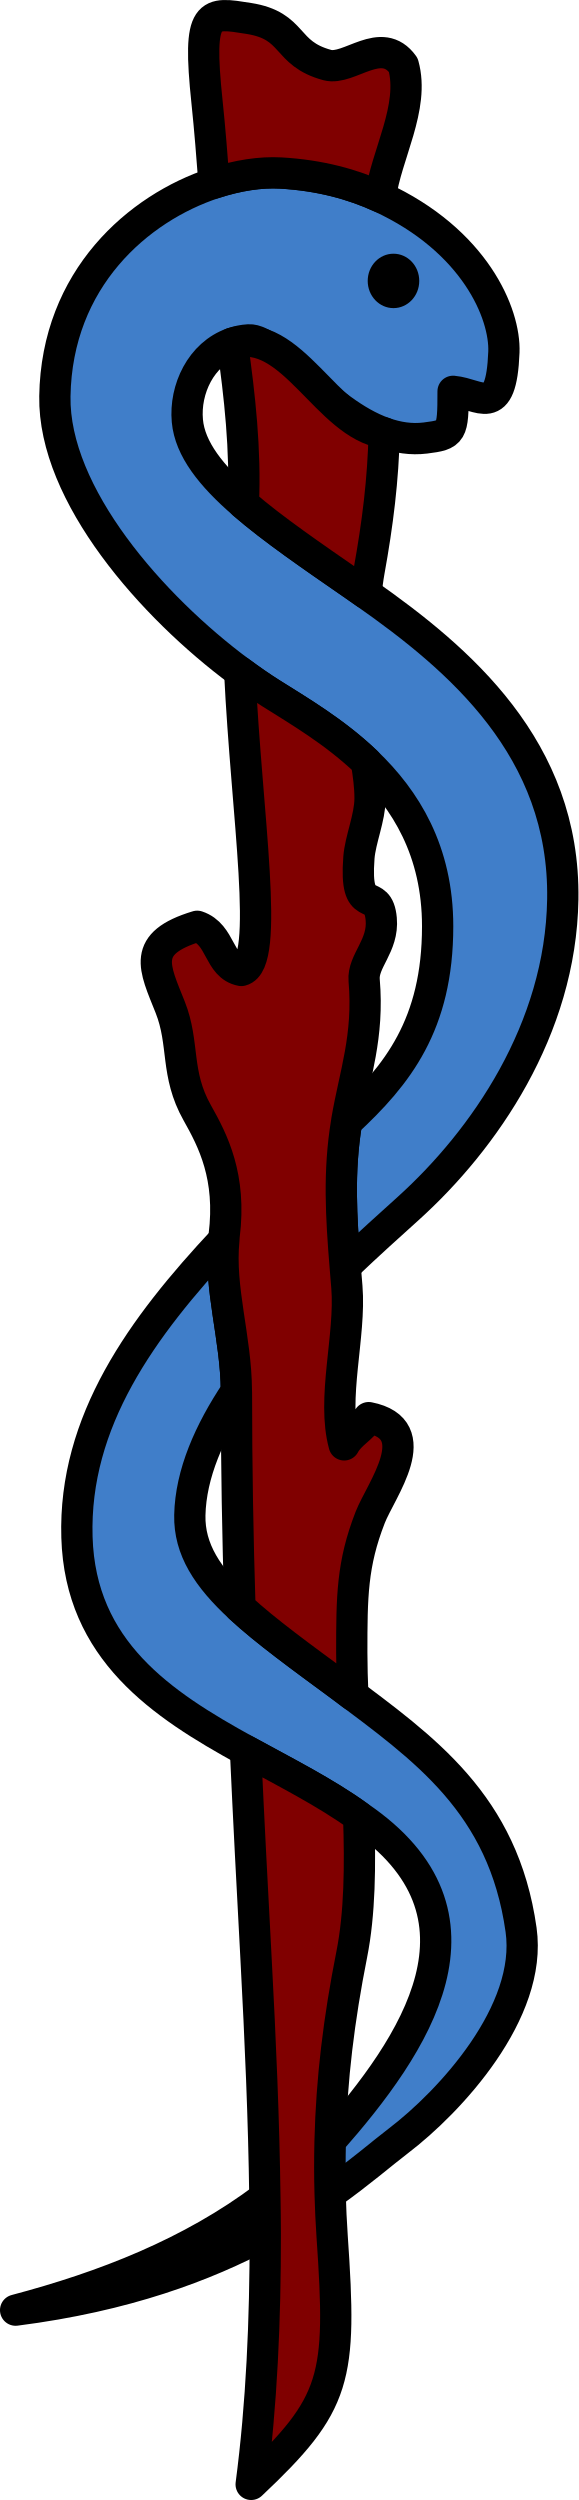
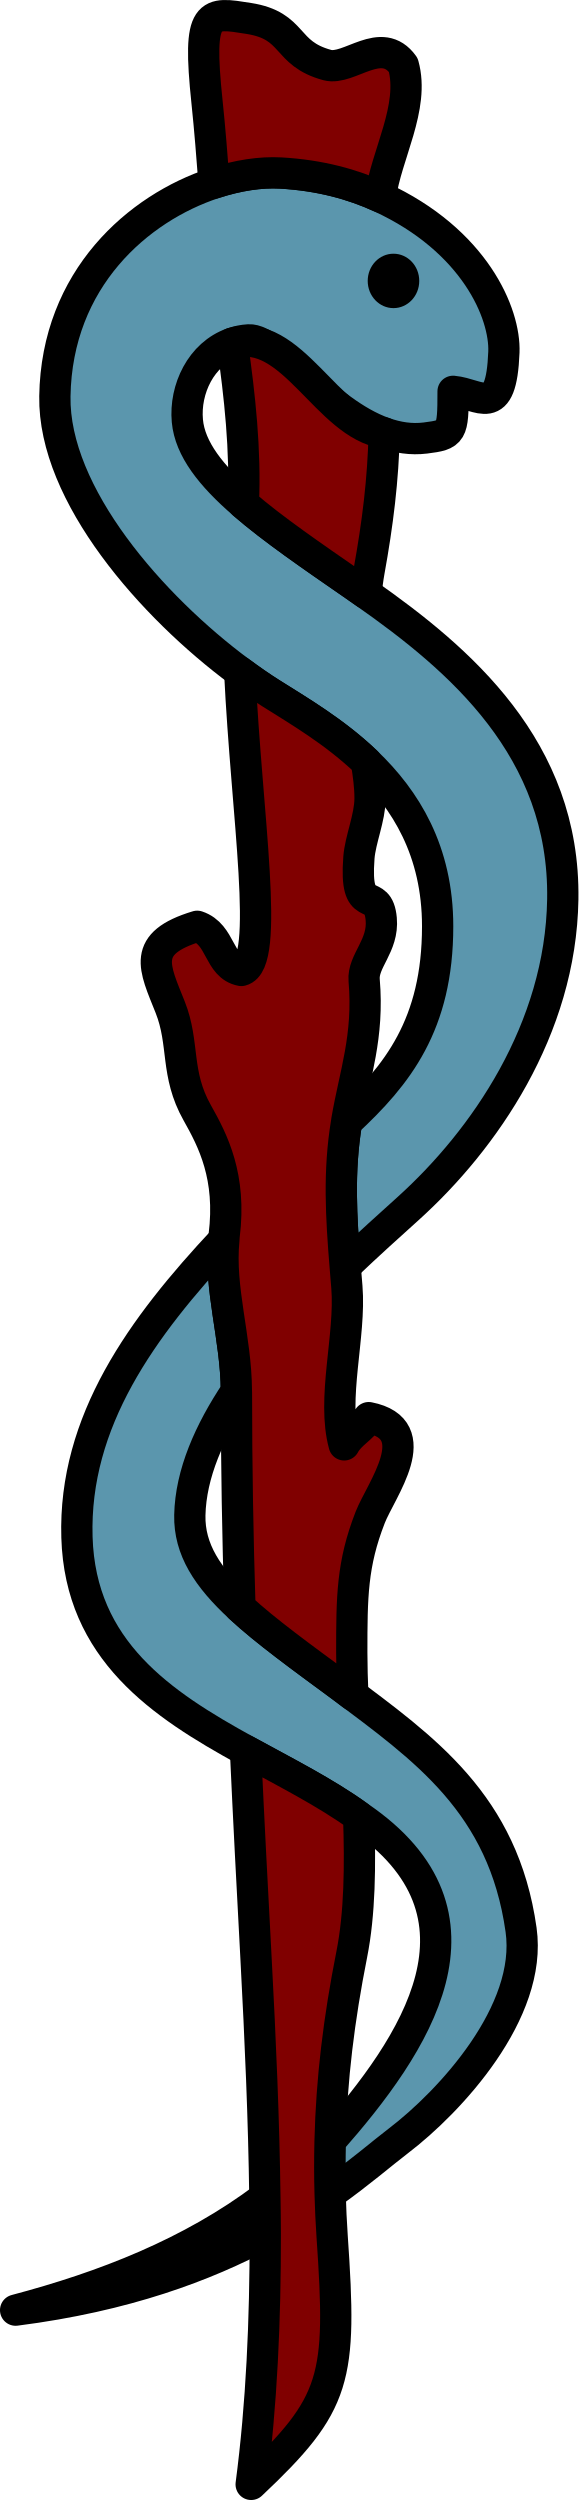
<svg xmlns="http://www.w3.org/2000/svg" id="staff" width="92.481" height="399.69" version="1.0">
-   <g fill="#407ec9" stroke="#000" stroke-linecap="round" stroke-linejoin="round" stroke-width="5">
+   <g fill="#5b96ad" stroke="#000" stroke-linecap="round" stroke-linejoin="round" stroke-width="5">
    <path d="m57.341 290.41c23.136 15.699 9.036 36.493-4.572 51.937-0.066 2.756-0.071 5.542 0.012 8.38 4.744-3.364 8.25-6.427 10.914-8.456 8.237-6.277 21.476-20.58 19.613-33.735-2.841-20.193-15.49-28.96-28.637-38.835-6.61-4.873-12.176-8.894-16.312-12.718-5.189-4.8-8.125-9.286-8.01-14.743 0.141-6.615 3.134-13.377 7.444-19.841-0.05-8.551-2.786-16.345-2.003-24.184-13.072 13.969-24.039 28.983-23.487 47.556 0.538 18.094 13.521 26.692 26.946 34.075 6.363 3.497 12.808 6.732 18.092 10.564z" />
    <path d="m58.587 121.85c6.235 5.967 11.382 14.168 11.382 26.244 0 15.699-6.42 23.771-14.562 31.328-1.305 7.906-0.859 15.156-0.221 23.054 3.648-3.492 7.158-6.635 10.075-9.27 12.161-10.983 24.387-28.637 24.714-49.428 0.377-24.097-16.575-38.44-31.477-48.903-0.625-0.439-1.25-0.882-1.866-1.309-6.78-4.693-12.984-8.937-17.716-13.034-5.152-4.461-8.552-8.75-8.961-13.25-0.46-5.046 2.194-10.68 7.181-12.414 0.815-0.284 1.688-0.476 2.627-0.531 4.171-0.246 12.045 11.486 21.659 14.873 2.117 0.746 4.319 1.103 6.585 0.819 4.282-0.536 4.43-0.796 4.43-7.464 4.314 0.392 7.7 4.555 8.123-6.266 0.239-6.12-4.611-17.83-19.74-24.796-4.417-2.034-9.663-3.485-15.957-3.84-3.173-0.179-6.863 0.374-10.645 1.618-12.092 3.981-25.146 15.254-25.445 34.08-0.251 15.746 15.554 33.654 29.549 44.029 1.693 1.255 3.365 2.421 4.973 3.437 4.353 2.75 10.187 6.139 15.292 11.023z" />
    <path d="m42.349 351.31c-11.827 8.896-25.65 14.272-39.852 18.027 17.571-2.243 30.382-7.072 39.913-12.191-2e-3 -1.931-0.036-3.887-0.061-5.836z" />
  </g>
  <g fill="#800000" stroke="#000" stroke-linecap="round" stroke-linejoin="round" stroke-width="5">
    <path d="m37.793 222.4c0 0.076 9e-3 0.149 9e-3 0.228 0 11.84 0.208 23.169 0.557 34.356 4.136 3.824 9.701 7.845 16.312 12.718 0.574 0.423 1.156 0.869 1.735 1.314-0.095-2.345-0.166-4.639-0.166-6.808 0-8.97 0.042-14.154 2.94-21.6 1.71-4.395 9.222-14.097-0.234-15.961-1.069 1.776-2.961 2.561-3.919 4.354-2.027-7.401 1.068-17.441 0.43-25.243-0.09-1.109-0.182-2.201-0.27-3.283-0.639-7.897-1.084-15.147 0.221-23.054 0.019-0.114 0.03-0.225 0.049-0.338 1.271-7.423 3.53-13.338 2.763-22.36-0.262-3.08 3.121-5.491 2.729-9.807-0.499-5.47-4.314 0-3.567-9.807 0.219-2.864 1.761-6.366 1.781-9.415 0.014-1.928-0.271-3.888-0.574-5.846-5.105-4.884-10.939-8.273-15.293-11.023-1.607-1.016-3.279-2.182-4.973-3.437 1.098 23.041 4.959 46.592 0.266 47.765-3.7-0.693-3.157-5.755-7.061-7.061-9.023 2.745-6.871 6.518-4.316 12.945 2.313 5.822 0.785 10.592 4.318 16.867 2.521 4.478 5.488 10.2 4.305 19.676-0.026 0.212-0.022 0.423-0.043 0.635-0.785 7.84 1.951 15.634 2.001 24.185z" />
    <path d="m42.409 357.15c0.017 13.842-0.574 27.266-2.254 40.043 13.73-12.945 14.515-16.866 12.947-39.62-0.161-2.326-0.258-4.597-0.322-6.843-0.083-2.838-0.078-5.624-0.012-8.38 0.242-9.96 1.421-19.552 3.471-29.891 1.297-6.532 1.373-14.223 1.102-22.047-5.284-3.832-11.729-7.066-18.092-10.564 0.496 10.918 1.08 21.935 1.691 33.397 0.688 12.909 1.247 25.636 1.408 38.068 0.026 1.95 0.06 3.906 0.061 5.837z" />
    <path d="m60.821 31.5c0.879-6.702 5.53-14.337 3.657-21.1-3.503-4.911-8.665 0.945-12.161 0-6.894-1.861-5.099-6.276-12.553-7.453-6.443-1.017-8.237-1.57-6.669 13.337 0.47 4.471 0.796 8.751 1.124 12.995 3.781-1.245 7.472-1.797 10.645-1.618 6.294 0.355 11.54 1.805 15.957 3.839z" />
    <path id="trace" d="m37.138 54.862c1.2 8.47 2.15 17.15 1.77 25.67 4.74 4.095 10.945 8.338 17.725 13.032 0.616 0.427 1.241 0.868 1.865 1.308 0.16-1.148 0.281-2.304 0.488-3.444 1.402-7.725 2.275-14.791 2.437-22.219-9.083-1.275-14.821-17.105-24.286-14.343z" />
  </g>
  <ellipse id="eye" cx="62.908" cy="44.912" rx="4.12" ry="4.35" />
</svg>
